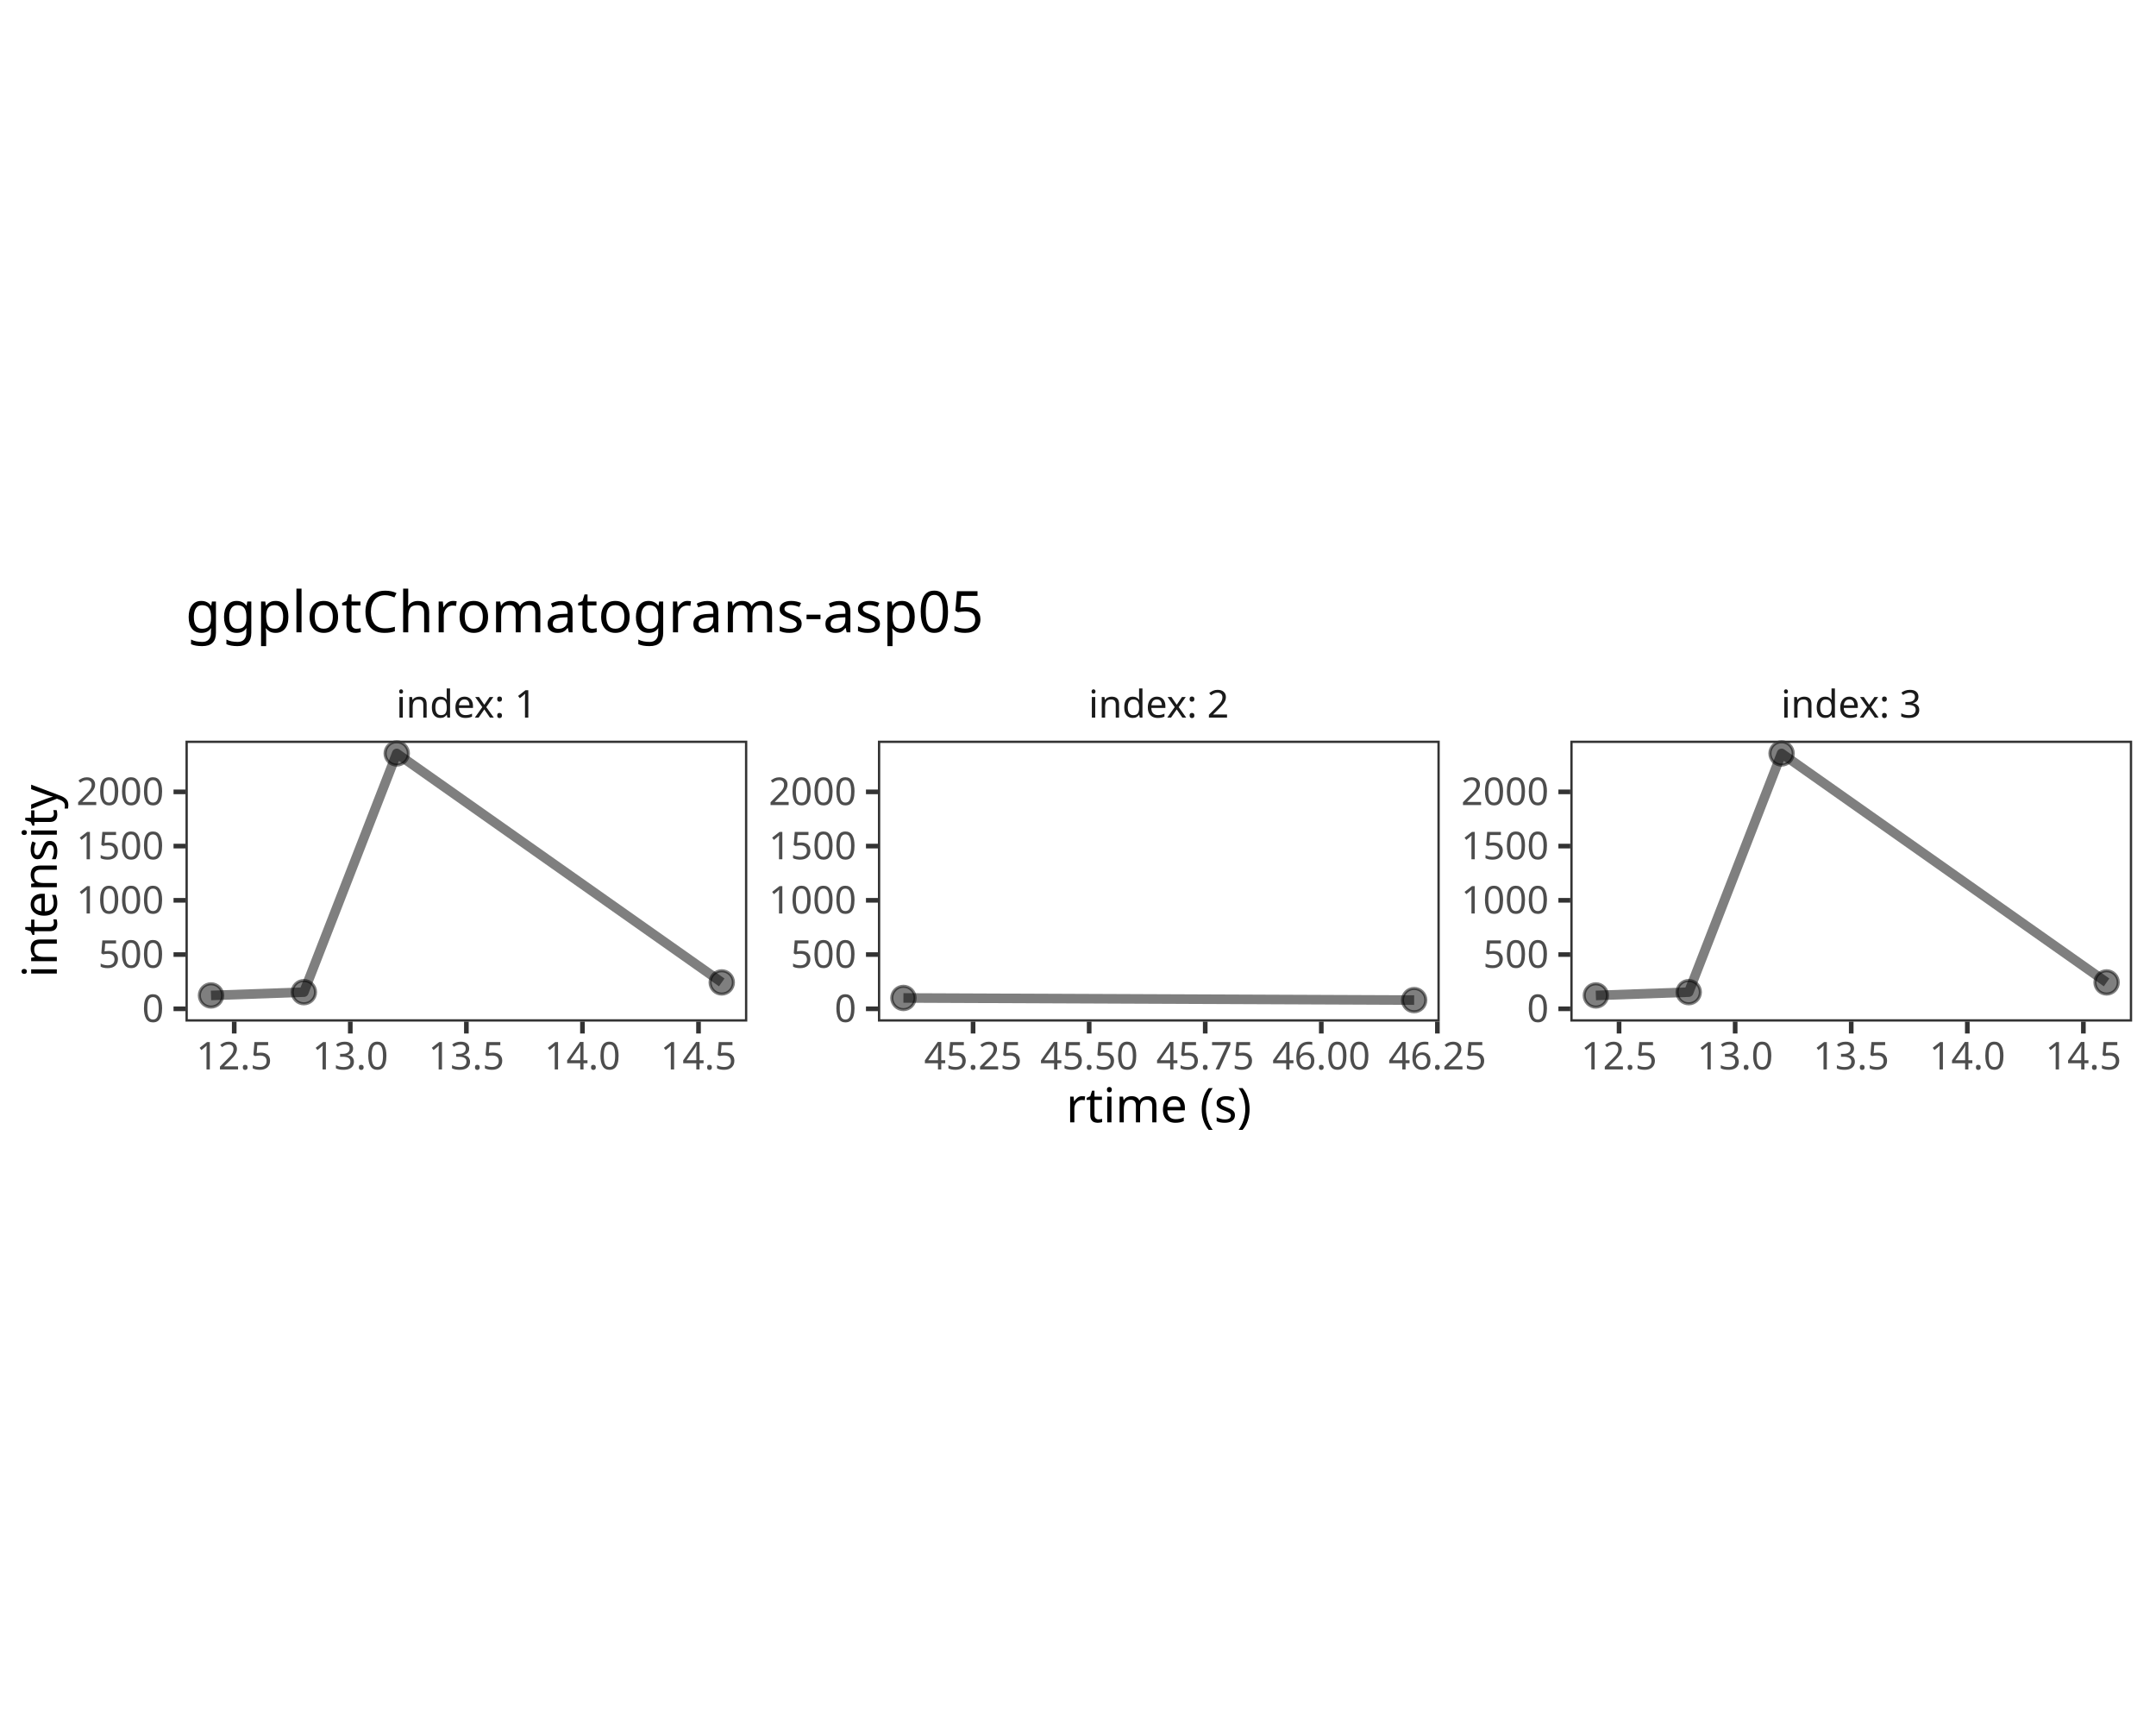
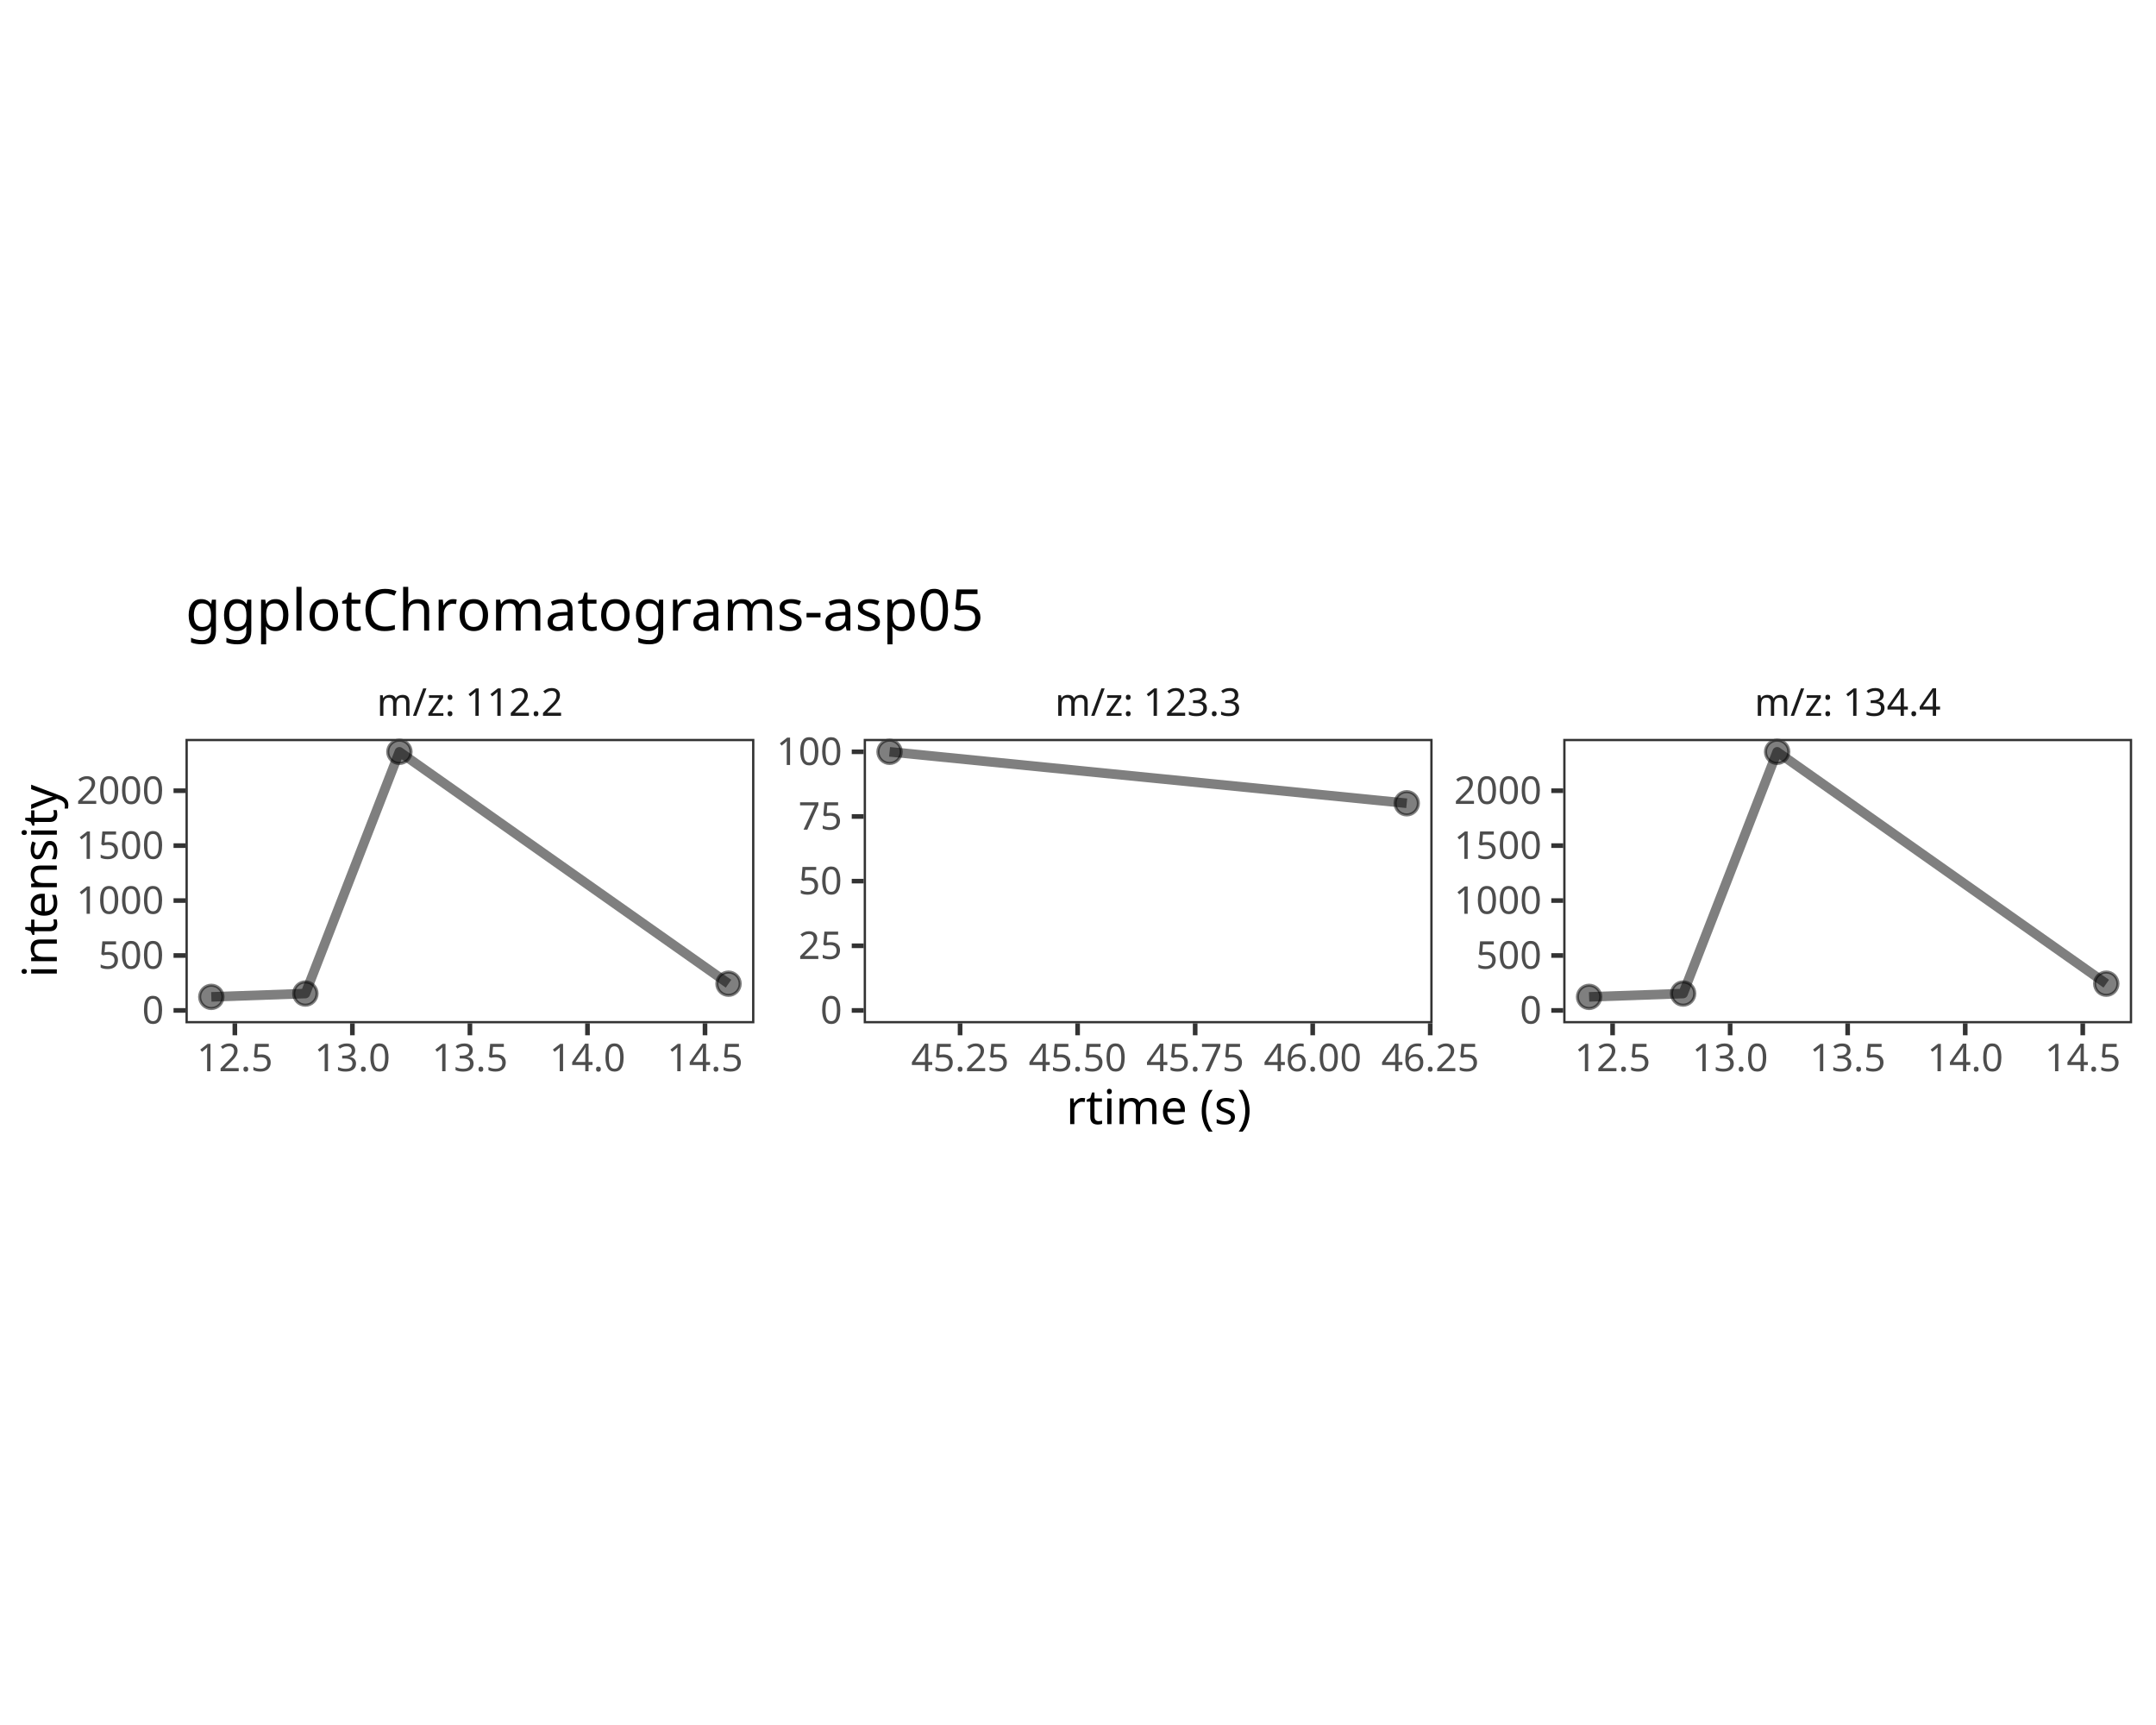
<svg xmlns="http://www.w3.org/2000/svg" class="svglite" data-engine-version="2.0" width="720.00pt" height="576.00pt" viewBox="0 0 720.00 576.00">
  <defs>
    <style type="text/css">
    .svglite line, .svglite polyline, .svglite polygon, .svglite path, .svglite rect, .svglite circle {
      fill: none;
      stroke: #000000;
      stroke-linecap: round;
      stroke-linejoin: round;
      stroke-miterlimit: 10.00;
    }
  </style>
  </defs>
  <rect width="100%" height="100%" style="stroke: none; fill: #FFFFFF;" />
  <defs>
    <clipPath id="cpMC4wMHw3MjAuMDB8MC4wMHw1NzYuMDA=">
      <rect x="0.00" y="0.00" width="720.00" height="576.00" />
    </clipPath>
  </defs>
  <g clip-path="url(#cpMC4wMHw3MjAuMDB8MC4wMHw1NzYuMDA=)">
</g>
  <defs>
-     <clipPath id="cpMC4wMHw3MjAuMDB8MTg5Ljk1fDM4Ni4wNQ==">
-       <rect x="0" y="189.95" width="720.00" height="196.09" />
+     <clipPath id="cpMC4wMHw3MjAuMDB8MTg5LjM2fDM4Ni42NA==">
+       <rect x="0" y="189.36" width="720.00" height="197.28" />
    </clipPath>
  </defs>
-   <g clip-path="url(#cpMC4wMHw3MjAuMDB8MTg5Ljk1fDM4Ni4wNQ==)">
-     <rect x="0" y="189.95" width="720.00" height="196.09" style="stroke-width: 1.55; stroke: #FFFFFF; fill: #FFFFFF;" />
+   <g clip-path="url(#cpMC4wMHw3MjAuMDB8MTg5LjM2fDM4Ni42NA==)">
+     <rect x="0" y="189.36" width="720.00" height="197.28" style="stroke-width: 1.55; stroke: #FFFFFF; fill: #FFFFFF;" />
  </g>
  <g clip-path="url(#cpMC4wMHw3MjAuMDB8MC4wMHw1NzYuMDA=)">
</g>
  <defs>
-     <clipPath id="cpNjEuOTR8MjQ5LjU2fDI0Ny4zMXwzNDEuMTI=">
-       <rect x="61.94" y="247.31" width="187.62" height="93.81" />
+     <clipPath id="cpNjEuOTR8MjUxLjkzfDI0Ni43MnwzNDEuNzE=">
+       <rect x="61.94" y="246.72" width="189.99" height="94.99" />
    </clipPath>
  </defs>
-   <g clip-path="url(#cpNjEuOTR8MjQ5LjU2fDI0Ny4zMXwzNDEuMTI=)">
-     <rect x="61.94" y="247.31" width="187.62" height="93.81" style="stroke-width: 1.55; stroke: none; fill: #FFFFFF;" />
-     <polyline points="70.47,332.39 101.48,331.29 132.49,251.58 241.03,328.04 " style="stroke-width: 3.20; stroke: #000000; stroke-opacity: 0.50; stroke-linecap: butt;" />
-     <circle cx="70.47" cy="332.39" r="3.90" style="stroke-width: 1.03; stroke: #000000; stroke-opacity: 0.50; fill: #000000; fill-opacity: 0.50;" />
-     <circle cx="101.48" cy="331.29" r="3.90" style="stroke-width: 1.03; stroke: #000000; stroke-opacity: 0.50; fill: #000000; fill-opacity: 0.50;" />
-     <circle cx="132.49" cy="251.58" r="3.90" style="stroke-width: 1.03; stroke: #000000; stroke-opacity: 0.50; fill: #000000; fill-opacity: 0.50;" />
-     <circle cx="241.03" cy="328.04" r="3.90" style="stroke-width: 1.03; stroke: #000000; stroke-opacity: 0.50; fill: #000000; fill-opacity: 0.50;" />
-     <rect x="61.94" y="247.31" width="187.62" height="93.81" style="stroke-width: 1.55; stroke: #333333;" />
+   <g clip-path="url(#cpNjEuOTR8MjUxLjkzfDI0Ni43MnwzNDEuNzE=)">
+     <rect x="61.94" y="246.72" width="189.99" height="94.99" style="stroke-width: 1.55; stroke: none; fill: #FFFFFF;" />
+     <polyline points="70.57,332.87 101.98,331.76 133.38,251.04 243.29,328.47 " style="stroke-width: 3.20; stroke: #000000; stroke-opacity: 0.50; stroke-linecap: butt;" />
+     <circle cx="70.57" cy="332.87" r="3.90" style="stroke-width: 1.03; stroke: #000000; stroke-opacity: 0.50; fill: #000000; fill-opacity: 0.50;" />
+     <circle cx="101.98" cy="331.76" r="3.90" style="stroke-width: 1.03; stroke: #000000; stroke-opacity: 0.50; fill: #000000; fill-opacity: 0.50;" />
+     <circle cx="133.38" cy="251.04" r="3.90" style="stroke-width: 1.03; stroke: #000000; stroke-opacity: 0.50; fill: #000000; fill-opacity: 0.50;" />
+     <circle cx="243.29" cy="328.47" r="3.90" style="stroke-width: 1.03; stroke: #000000; stroke-opacity: 0.50; fill: #000000; fill-opacity: 0.50;" />
+     <rect x="61.94" y="246.72" width="189.99" height="94.99" style="stroke-width: 1.55; stroke: #333333;" />
  </g>
  <g clip-path="url(#cpMC4wMHw3MjAuMDB8MC4wMHw1NzYuMDA=)">
</g>
  <defs>
-     <clipPath id="cpMjkzLjE4fDQ4MC43OXwyNDcuMzF8MzQxLjEy">
-       <rect x="293.18" y="247.31" width="187.62" height="93.81" />
+     <clipPath id="cpMjg4LjQzfDQ3OC40MnwyNDYuNzJ8MzQxLjcx">
+       <rect x="288.43" y="246.72" width="189.99" height="94.99" />
    </clipPath>
  </defs>
-   <g clip-path="url(#cpMjkzLjE4fDQ4MC43OXwyNDcuMzF8MzQxLjEy)">
-     <rect x="293.18" y="247.31" width="187.62" height="93.81" style="stroke-width: 1.55; stroke: none; fill: #FFFFFF;" />
-     <polyline points="301.70,333.23 472.26,333.95 " style="stroke-width: 3.20; stroke: #000000; stroke-opacity: 0.50; stroke-linecap: butt;" />
-     <circle cx="301.70" cy="333.23" r="3.90" style="stroke-width: 1.03; stroke: #000000; stroke-opacity: 0.50; fill: #000000; fill-opacity: 0.50;" />
-     <circle cx="472.26" cy="333.95" r="3.90" style="stroke-width: 1.03; stroke: #000000; stroke-opacity: 0.50; fill: #000000; fill-opacity: 0.50;" />
-     <rect x="293.18" y="247.31" width="187.62" height="93.81" style="stroke-width: 1.55; stroke: #333333;" />
+   <g clip-path="url(#cpMjg4LjQzfDQ3OC40MnwyNDYuNzJ8MzQxLjcx)">
+     <rect x="288.43" y="246.72" width="189.99" height="94.99" style="stroke-width: 1.55; stroke: none; fill: #FFFFFF;" />
+     <polyline points="297.07,251.04 469.78,268.22 " style="stroke-width: 3.20; stroke: #000000; stroke-opacity: 0.50; stroke-linecap: butt;" />
+     <circle cx="297.07" cy="251.04" r="3.90" style="stroke-width: 1.03; stroke: #000000; stroke-opacity: 0.50; fill: #000000; fill-opacity: 0.50;" />
+     <circle cx="469.78" cy="268.22" r="3.90" style="stroke-width: 1.03; stroke: #000000; stroke-opacity: 0.50; fill: #000000; fill-opacity: 0.50;" />
+     <rect x="288.43" y="246.72" width="189.99" height="94.99" style="stroke-width: 1.55; stroke: #333333;" />
  </g>
  <g clip-path="url(#cpMC4wMHw3MjAuMDB8MC4wMHw1NzYuMDA=)">
</g>
  <defs>
-     <clipPath id="cpNTI0LjQxfDcxMi4wM3wyNDcuMzF8MzQxLjEy">
-       <rect x="524.41" y="247.31" width="187.62" height="93.81" />
+     <clipPath id="cpNTIyLjA0fDcxMi4wM3wyNDYuNzJ8MzQxLjcx">
+       <rect x="522.04" y="246.72" width="189.99" height="94.99" />
    </clipPath>
  </defs>
-   <g clip-path="url(#cpNTI0LjQxfDcxMi4wM3wyNDcuMzF8MzQxLjEy)">
-     <rect x="524.41" y="247.31" width="187.62" height="93.81" style="stroke-width: 1.55; stroke: none; fill: #FFFFFF;" />
-     <polyline points="532.94,332.39 563.95,331.29 594.96,251.58 703.50,328.04 " style="stroke-width: 3.20; stroke: #000000; stroke-opacity: 0.50; stroke-linecap: butt;" />
-     <circle cx="532.94" cy="332.39" r="3.90" style="stroke-width: 1.03; stroke: #000000; stroke-opacity: 0.50; fill: #000000; fill-opacity: 0.50;" />
-     <circle cx="563.95" cy="331.29" r="3.90" style="stroke-width: 1.03; stroke: #000000; stroke-opacity: 0.50; fill: #000000; fill-opacity: 0.50;" />
-     <circle cx="594.96" cy="251.58" r="3.90" style="stroke-width: 1.03; stroke: #000000; stroke-opacity: 0.50; fill: #000000; fill-opacity: 0.50;" />
-     <circle cx="703.50" cy="328.04" r="3.90" style="stroke-width: 1.03; stroke: #000000; stroke-opacity: 0.50; fill: #000000; fill-opacity: 0.50;" />
-     <rect x="524.41" y="247.31" width="187.62" height="93.81" style="stroke-width: 1.55; stroke: #333333;" />
+   <g clip-path="url(#cpNTIyLjA0fDcxMi4wM3wyNDYuNzJ8MzQxLjcx)">
+     <rect x="522.04" y="246.72" width="189.99" height="94.99" style="stroke-width: 1.55; stroke: none; fill: #FFFFFF;" />
+     <polyline points="530.68,332.87 562.08,331.76 593.48,251.04 703.39,328.47 " style="stroke-width: 3.20; stroke: #000000; stroke-opacity: 0.50; stroke-linecap: butt;" />
+     <circle cx="530.68" cy="332.87" r="3.90" style="stroke-width: 1.03; stroke: #000000; stroke-opacity: 0.50; fill: #000000; fill-opacity: 0.50;" />
+     <circle cx="562.08" cy="331.76" r="3.90" style="stroke-width: 1.03; stroke: #000000; stroke-opacity: 0.50; fill: #000000; fill-opacity: 0.50;" />
+     <circle cx="593.48" cy="251.04" r="3.90" style="stroke-width: 1.03; stroke: #000000; stroke-opacity: 0.50; fill: #000000; fill-opacity: 0.50;" />
+     <circle cx="703.39" cy="328.47" r="3.90" style="stroke-width: 1.03; stroke: #000000; stroke-opacity: 0.50; fill: #000000; fill-opacity: 0.50;" />
+     <rect x="522.04" y="246.72" width="189.99" height="94.99" style="stroke-width: 1.55; stroke: #333333;" />
  </g>
  <g clip-path="url(#cpMC4wMHw3MjAuMDB8MC4wMHw1NzYuMDA=)">
</g>
  <defs>
-     <clipPath id="cpNjEuOTR8MjQ5LjU2fDIyMy4wOXwyNDcuMzE=">
-       <rect x="61.94" y="223.09" width="187.62" height="24.22" />
+     <clipPath id="cpNjEuOTR8MjUxLjkzfDIyMi41MHwyNDYuNzI=">
+       <rect x="61.94" y="222.50" width="189.99" height="24.22" />
    </clipPath>
  </defs>
-   <g clip-path="url(#cpNjEuOTR8MjQ5LjU2fDIyMy4wOXwyNDcuMzE=)">
-     <text x="155.75" y="239.61" text-anchor="middle" style="font-size: 12.80px; fill: #1A1A1A; font-family: sans;" textLength="44.84px" lengthAdjust="spacingAndGlyphs">index: 1</text>
+   <g clip-path="url(#cpNjEuOTR8MjUxLjkzfDIyMi41MHwyNDYuNzI=)">
+     <text x="156.93" y="239.01" text-anchor="middle" style="font-size: 12.80px; fill: #1A1A1A; font-family: sans;" textLength="59.77px" lengthAdjust="spacingAndGlyphs">m/z: 112.2</text>
  </g>
  <g clip-path="url(#cpMC4wMHw3MjAuMDB8MC4wMHw1NzYuMDA=)">
</g>
  <defs>
-     <clipPath id="cpMjkzLjE4fDQ4MC43OXwyMjMuMDl8MjQ3LjMx">
-       <rect x="293.18" y="223.09" width="187.62" height="24.22" />
+     <clipPath id="cpMjg4LjQzfDQ3OC40MnwyMjIuNTB8MjQ2Ljcy">
+       <rect x="288.43" y="222.50" width="189.99" height="24.22" />
    </clipPath>
  </defs>
-   <g clip-path="url(#cpMjkzLjE4fDQ4MC43OXwyMjMuMDl8MjQ3LjMx)">
-     <text x="386.98" y="239.61" text-anchor="middle" style="font-size: 12.80px; fill: #1A1A1A; font-family: sans;" textLength="44.84px" lengthAdjust="spacingAndGlyphs">index: 2</text>
+   <g clip-path="url(#cpMjg4LjQzfDQ3OC40MnwyMjIuNTB8MjQ2Ljcy)">
+     <text x="383.42" y="239.01" text-anchor="middle" style="font-size: 12.80px; fill: #1A1A1A; font-family: sans;" textLength="59.77px" lengthAdjust="spacingAndGlyphs">m/z: 123.3</text>
  </g>
  <g clip-path="url(#cpMC4wMHw3MjAuMDB8MC4wMHw1NzYuMDA=)">
</g>
  <defs>
-     <clipPath id="cpNTI0LjQxfDcxMi4wM3wyMjMuMDl8MjQ3LjMx">
-       <rect x="524.41" y="223.09" width="187.62" height="24.22" />
+     <clipPath id="cpNTIyLjA0fDcxMi4wM3wyMjIuNTB8MjQ2Ljcy">
+       <rect x="522.04" y="222.50" width="189.99" height="24.22" />
    </clipPath>
  </defs>
-   <g clip-path="url(#cpNTI0LjQxfDcxMi4wM3wyMjMuMDl8MjQ3LjMx)">
-     <text x="618.22" y="239.61" text-anchor="middle" style="font-size: 12.80px; fill: #1A1A1A; font-family: sans;" textLength="44.84px" lengthAdjust="spacingAndGlyphs">index: 3</text>
+   <g clip-path="url(#cpNTIyLjA0fDcxMi4wM3wyMjIuNTB8MjQ2Ljcy)">
+     <text x="617.03" y="239.01" text-anchor="middle" style="font-size: 12.80px; fill: #1A1A1A; font-family: sans;" textLength="59.77px" lengthAdjust="spacingAndGlyphs">m/z: 134.4</text>
  </g>
  <g clip-path="url(#cpMC4wMHw3MjAuMDB8MC4wMHw1NzYuMDA=)">
-     <polyline points="78.22,345.10 78.22,341.12 " style="stroke-width: 1.55; stroke: #333333; stroke-linecap: butt;" />
-     <polyline points="116.98,345.10 116.98,341.12 " style="stroke-width: 1.55; stroke: #333333; stroke-linecap: butt;" />
-     <polyline points="155.75,345.10 155.75,341.12 " style="stroke-width: 1.55; stroke: #333333; stroke-linecap: butt;" />
-     <polyline points="194.51,345.10 194.51,341.12 " style="stroke-width: 1.55; stroke: #333333; stroke-linecap: butt;" />
-     <polyline points="233.27,345.10 233.27,341.12 " style="stroke-width: 1.55; stroke: #333333; stroke-linecap: butt;" />
-     <text x="78.22" y="357.10" text-anchor="middle" style="font-size: 12.80px; fill: #4D4D4D; font-family: sans;" textLength="24.91px" lengthAdjust="spacingAndGlyphs">12.5</text>
-     <text x="116.98" y="357.10" text-anchor="middle" style="font-size: 12.80px; fill: #4D4D4D; font-family: sans;" textLength="24.91px" lengthAdjust="spacingAndGlyphs">13.0</text>
-     <text x="155.75" y="357.10" text-anchor="middle" style="font-size: 12.80px; fill: #4D4D4D; font-family: sans;" textLength="24.91px" lengthAdjust="spacingAndGlyphs">13.5</text>
-     <text x="194.51" y="357.10" text-anchor="middle" style="font-size: 12.80px; fill: #4D4D4D; font-family: sans;" textLength="24.91px" lengthAdjust="spacingAndGlyphs">14.0</text>
-     <text x="233.27" y="357.10" text-anchor="middle" style="font-size: 12.80px; fill: #4D4D4D; font-family: sans;" textLength="24.91px" lengthAdjust="spacingAndGlyphs">14.5</text>
-     <polyline points="324.96,345.10 324.96,341.12 " style="stroke-width: 1.55; stroke: #333333; stroke-linecap: butt;" />
-     <polyline points="363.73,345.10 363.73,341.12 " style="stroke-width: 1.55; stroke: #333333; stroke-linecap: butt;" />
-     <polyline points="402.49,345.10 402.49,341.12 " style="stroke-width: 1.55; stroke: #333333; stroke-linecap: butt;" />
-     <polyline points="441.25,345.10 441.25,341.12 " style="stroke-width: 1.55; stroke: #333333; stroke-linecap: butt;" />
-     <polyline points="480.02,345.10 480.02,341.12 " style="stroke-width: 1.55; stroke: #333333; stroke-linecap: butt;" />
-     <text x="324.96" y="357.10" text-anchor="middle" style="font-size: 12.80px; fill: #4D4D4D; font-family: sans;" textLength="32.03px" lengthAdjust="spacingAndGlyphs">45.25</text>
-     <text x="363.73" y="357.10" text-anchor="middle" style="font-size: 12.80px; fill: #4D4D4D; font-family: sans;" textLength="32.03px" lengthAdjust="spacingAndGlyphs">45.50</text>
-     <text x="402.49" y="357.10" text-anchor="middle" style="font-size: 12.80px; fill: #4D4D4D; font-family: sans;" textLength="32.03px" lengthAdjust="spacingAndGlyphs">45.75</text>
-     <text x="441.25" y="357.10" text-anchor="middle" style="font-size: 12.80px; fill: #4D4D4D; font-family: sans;" textLength="32.03px" lengthAdjust="spacingAndGlyphs">46.00</text>
-     <text x="480.02" y="357.10" text-anchor="middle" style="font-size: 12.80px; fill: #4D4D4D; font-family: sans;" textLength="32.03px" lengthAdjust="spacingAndGlyphs">46.25</text>
-     <polyline points="540.69,345.10 540.69,341.12 " style="stroke-width: 1.55; stroke: #333333; stroke-linecap: butt;" />
-     <polyline points="579.46,345.10 579.46,341.12 " style="stroke-width: 1.55; stroke: #333333; stroke-linecap: butt;" />
-     <polyline points="618.22,345.10 618.22,341.12 " style="stroke-width: 1.55; stroke: #333333; stroke-linecap: butt;" />
-     <polyline points="656.99,345.10 656.99,341.12 " style="stroke-width: 1.55; stroke: #333333; stroke-linecap: butt;" />
-     <polyline points="695.75,345.10 695.75,341.12 " style="stroke-width: 1.55; stroke: #333333; stroke-linecap: butt;" />
-     <text x="540.69" y="357.10" text-anchor="middle" style="font-size: 12.80px; fill: #4D4D4D; font-family: sans;" textLength="24.91px" lengthAdjust="spacingAndGlyphs">12.5</text>
-     <text x="579.46" y="357.10" text-anchor="middle" style="font-size: 12.80px; fill: #4D4D4D; font-family: sans;" textLength="24.91px" lengthAdjust="spacingAndGlyphs">13.0</text>
-     <text x="618.22" y="357.10" text-anchor="middle" style="font-size: 12.80px; fill: #4D4D4D; font-family: sans;" textLength="24.91px" lengthAdjust="spacingAndGlyphs">13.5</text>
-     <text x="656.99" y="357.10" text-anchor="middle" style="font-size: 12.80px; fill: #4D4D4D; font-family: sans;" textLength="24.91px" lengthAdjust="spacingAndGlyphs">14.0</text>
-     <text x="695.75" y="357.10" text-anchor="middle" style="font-size: 12.80px; fill: #4D4D4D; font-family: sans;" textLength="24.91px" lengthAdjust="spacingAndGlyphs">14.5</text>
-     <text x="517.24" y="341.26" text-anchor="end" style="font-size: 12.80px; fill: #4D4D4D; font-family: sans;" textLength="7.12px" lengthAdjust="spacingAndGlyphs">0</text>
-     <text x="517.24" y="323.15" text-anchor="end" style="font-size: 12.80px; fill: #4D4D4D; font-family: sans;" textLength="21.36px" lengthAdjust="spacingAndGlyphs">500</text>
-     <text x="517.24" y="305.04" text-anchor="end" style="font-size: 12.80px; fill: #4D4D4D; font-family: sans;" textLength="28.48px" lengthAdjust="spacingAndGlyphs">1000</text>
-     <text x="517.24" y="286.93" text-anchor="end" style="font-size: 12.80px; fill: #4D4D4D; font-family: sans;" textLength="28.48px" lengthAdjust="spacingAndGlyphs">1500</text>
-     <text x="517.24" y="268.81" text-anchor="end" style="font-size: 12.80px; fill: #4D4D4D; font-family: sans;" textLength="28.48px" lengthAdjust="spacingAndGlyphs">2000</text>
-     <polyline points="520.43,336.86 524.41,336.86 " style="stroke-width: 1.55; stroke: #333333; stroke-linecap: butt;" />
-     <polyline points="520.43,318.74 524.41,318.74 " style="stroke-width: 1.55; stroke: #333333; stroke-linecap: butt;" />
-     <polyline points="520.43,300.63 524.41,300.63 " style="stroke-width: 1.55; stroke: #333333; stroke-linecap: butt;" />
-     <polyline points="520.43,282.52 524.41,282.52 " style="stroke-width: 1.55; stroke: #333333; stroke-linecap: butt;" />
-     <polyline points="520.43,264.41 524.41,264.41 " style="stroke-width: 1.55; stroke: #333333; stroke-linecap: butt;" />
-     <text x="286.00" y="341.26" text-anchor="end" style="font-size: 12.80px; fill: #4D4D4D; font-family: sans;" textLength="7.12px" lengthAdjust="spacingAndGlyphs">0</text>
-     <text x="286.00" y="323.15" text-anchor="end" style="font-size: 12.80px; fill: #4D4D4D; font-family: sans;" textLength="21.36px" lengthAdjust="spacingAndGlyphs">500</text>
-     <text x="286.00" y="305.04" text-anchor="end" style="font-size: 12.80px; fill: #4D4D4D; font-family: sans;" textLength="28.48px" lengthAdjust="spacingAndGlyphs">1000</text>
-     <text x="286.00" y="286.93" text-anchor="end" style="font-size: 12.80px; fill: #4D4D4D; font-family: sans;" textLength="28.48px" lengthAdjust="spacingAndGlyphs">1500</text>
-     <text x="286.00" y="268.81" text-anchor="end" style="font-size: 12.80px; fill: #4D4D4D; font-family: sans;" textLength="28.48px" lengthAdjust="spacingAndGlyphs">2000</text>
-     <polyline points="289.19,336.86 293.18,336.86 " style="stroke-width: 1.55; stroke: #333333; stroke-linecap: butt;" />
-     <polyline points="289.19,318.74 293.18,318.74 " style="stroke-width: 1.55; stroke: #333333; stroke-linecap: butt;" />
-     <polyline points="289.19,300.63 293.18,300.63 " style="stroke-width: 1.55; stroke: #333333; stroke-linecap: butt;" />
-     <polyline points="289.19,282.52 293.18,282.52 " style="stroke-width: 1.55; stroke: #333333; stroke-linecap: butt;" />
-     <polyline points="289.19,264.41 293.18,264.41 " style="stroke-width: 1.55; stroke: #333333; stroke-linecap: butt;" />
-     <text x="54.77" y="341.26" text-anchor="end" style="font-size: 12.80px; fill: #4D4D4D; font-family: sans;" textLength="7.12px" lengthAdjust="spacingAndGlyphs">0</text>
-     <text x="54.77" y="323.15" text-anchor="end" style="font-size: 12.80px; fill: #4D4D4D; font-family: sans;" textLength="21.36px" lengthAdjust="spacingAndGlyphs">500</text>
-     <text x="54.77" y="305.04" text-anchor="end" style="font-size: 12.80px; fill: #4D4D4D; font-family: sans;" textLength="28.48px" lengthAdjust="spacingAndGlyphs">1000</text>
-     <text x="54.77" y="286.93" text-anchor="end" style="font-size: 12.80px; fill: #4D4D4D; font-family: sans;" textLength="28.48px" lengthAdjust="spacingAndGlyphs">1500</text>
-     <text x="54.77" y="268.81" text-anchor="end" style="font-size: 12.80px; fill: #4D4D4D; font-family: sans;" textLength="28.48px" lengthAdjust="spacingAndGlyphs">2000</text>
-     <polyline points="57.95,336.86 61.94,336.86 " style="stroke-width: 1.55; stroke: #333333; stroke-linecap: butt;" />
-     <polyline points="57.95,318.74 61.94,318.74 " style="stroke-width: 1.55; stroke: #333333; stroke-linecap: butt;" />
-     <polyline points="57.95,300.63 61.94,300.63 " style="stroke-width: 1.55; stroke: #333333; stroke-linecap: butt;" />
-     <polyline points="57.95,282.52 61.94,282.52 " style="stroke-width: 1.55; stroke: #333333; stroke-linecap: butt;" />
-     <polyline points="57.95,264.41 61.94,264.41 " style="stroke-width: 1.55; stroke: #333333; stroke-linecap: butt;" />
-     <text x="386.98" y="374.76" text-anchor="middle" style="font-size: 16.00px; font-family: sans;" textLength="58.67px" lengthAdjust="spacingAndGlyphs">rtime (s)</text>
+     <polyline points="78.43,345.70 78.43,341.71 " style="stroke-width: 1.55; stroke: #333333; stroke-linecap: butt;" />
+     <polyline points="117.68,345.70 117.68,341.71 " style="stroke-width: 1.55; stroke: #333333; stroke-linecap: butt;" />
+     <polyline points="156.93,345.70 156.93,341.71 " style="stroke-width: 1.55; stroke: #333333; stroke-linecap: butt;" />
+     <polyline points="196.19,345.70 196.19,341.71 " style="stroke-width: 1.55; stroke: #333333; stroke-linecap: butt;" />
+     <polyline points="235.44,345.70 235.44,341.71 " style="stroke-width: 1.55; stroke: #333333; stroke-linecap: butt;" />
+     <text x="78.43" y="357.69" text-anchor="middle" style="font-size: 12.80px; fill: #4D4D4D; font-family: sans;" textLength="24.91px" lengthAdjust="spacingAndGlyphs">12.5</text>
+     <text x="117.68" y="357.69" text-anchor="middle" style="font-size: 12.80px; fill: #4D4D4D; font-family: sans;" textLength="24.91px" lengthAdjust="spacingAndGlyphs">13.0</text>
+     <text x="156.93" y="357.69" text-anchor="middle" style="font-size: 12.80px; fill: #4D4D4D; font-family: sans;" textLength="24.91px" lengthAdjust="spacingAndGlyphs">13.5</text>
+     <text x="196.19" y="357.69" text-anchor="middle" style="font-size: 12.80px; fill: #4D4D4D; font-family: sans;" textLength="24.91px" lengthAdjust="spacingAndGlyphs">14.0</text>
+     <text x="235.44" y="357.69" text-anchor="middle" style="font-size: 12.80px; fill: #4D4D4D; font-family: sans;" textLength="24.91px" lengthAdjust="spacingAndGlyphs">14.5</text>
+     <polyline points="320.62,345.70 320.62,341.71 " style="stroke-width: 1.55; stroke: #333333; stroke-linecap: butt;" />
+     <polyline points="359.87,345.70 359.87,341.71 " style="stroke-width: 1.55; stroke: #333333; stroke-linecap: butt;" />
+     <polyline points="399.13,345.70 399.13,341.71 " style="stroke-width: 1.55; stroke: #333333; stroke-linecap: butt;" />
+     <polyline points="438.38,345.70 438.38,341.71 " style="stroke-width: 1.55; stroke: #333333; stroke-linecap: butt;" />
+     <polyline points="477.63,345.70 477.63,341.71 " style="stroke-width: 1.55; stroke: #333333; stroke-linecap: butt;" />
+     <text x="320.62" y="357.69" text-anchor="middle" style="font-size: 12.80px; fill: #4D4D4D; font-family: sans;" textLength="32.03px" lengthAdjust="spacingAndGlyphs">45.25</text>
+     <text x="359.87" y="357.69" text-anchor="middle" style="font-size: 12.80px; fill: #4D4D4D; font-family: sans;" textLength="32.03px" lengthAdjust="spacingAndGlyphs">45.50</text>
+     <text x="399.13" y="357.69" text-anchor="middle" style="font-size: 12.80px; fill: #4D4D4D; font-family: sans;" textLength="32.03px" lengthAdjust="spacingAndGlyphs">45.75</text>
+     <text x="438.38" y="357.69" text-anchor="middle" style="font-size: 12.80px; fill: #4D4D4D; font-family: sans;" textLength="32.03px" lengthAdjust="spacingAndGlyphs">46.00</text>
+     <text x="477.63" y="357.69" text-anchor="middle" style="font-size: 12.80px; fill: #4D4D4D; font-family: sans;" textLength="32.03px" lengthAdjust="spacingAndGlyphs">46.25</text>
+     <polyline points="538.53,345.70 538.53,341.71 " style="stroke-width: 1.55; stroke: #333333; stroke-linecap: butt;" />
+     <polyline points="577.78,345.70 577.78,341.71 " style="stroke-width: 1.55; stroke: #333333; stroke-linecap: butt;" />
+     <polyline points="617.03,345.70 617.03,341.71 " style="stroke-width: 1.55; stroke: #333333; stroke-linecap: butt;" />
+     <polyline points="656.29,345.70 656.29,341.71 " style="stroke-width: 1.55; stroke: #333333; stroke-linecap: butt;" />
+     <polyline points="695.54,345.70 695.54,341.71 " style="stroke-width: 1.55; stroke: #333333; stroke-linecap: butt;" />
+     <text x="538.53" y="357.69" text-anchor="middle" style="font-size: 12.80px; fill: #4D4D4D; font-family: sans;" textLength="24.91px" lengthAdjust="spacingAndGlyphs">12.5</text>
+     <text x="577.78" y="357.69" text-anchor="middle" style="font-size: 12.80px; fill: #4D4D4D; font-family: sans;" textLength="24.91px" lengthAdjust="spacingAndGlyphs">13.0</text>
+     <text x="617.03" y="357.69" text-anchor="middle" style="font-size: 12.80px; fill: #4D4D4D; font-family: sans;" textLength="24.91px" lengthAdjust="spacingAndGlyphs">13.5</text>
+     <text x="656.29" y="357.69" text-anchor="middle" style="font-size: 12.80px; fill: #4D4D4D; font-family: sans;" textLength="24.91px" lengthAdjust="spacingAndGlyphs">14.0</text>
+     <text x="695.54" y="357.69" text-anchor="middle" style="font-size: 12.80px; fill: #4D4D4D; font-family: sans;" textLength="24.91px" lengthAdjust="spacingAndGlyphs">14.5</text>
+     <text x="514.87" y="341.80" text-anchor="end" style="font-size: 12.80px; fill: #4D4D4D; font-family: sans;" textLength="7.12px" lengthAdjust="spacingAndGlyphs">0</text>
+     <text x="514.87" y="323.46" text-anchor="end" style="font-size: 12.80px; fill: #4D4D4D; font-family: sans;" textLength="21.36px" lengthAdjust="spacingAndGlyphs">500</text>
+     <text x="514.87" y="305.12" text-anchor="end" style="font-size: 12.80px; fill: #4D4D4D; font-family: sans;" textLength="28.48px" lengthAdjust="spacingAndGlyphs">1000</text>
+     <text x="514.87" y="286.78" text-anchor="end" style="font-size: 12.80px; fill: #4D4D4D; font-family: sans;" textLength="28.48px" lengthAdjust="spacingAndGlyphs">1500</text>
+     <text x="514.87" y="268.44" text-anchor="end" style="font-size: 12.80px; fill: #4D4D4D; font-family: sans;" textLength="28.48px" lengthAdjust="spacingAndGlyphs">2000</text>
+     <polyline points="518.06,337.39 522.04,337.39 " style="stroke-width: 1.55; stroke: #333333; stroke-linecap: butt;" />
+     <polyline points="518.06,319.05 522.04,319.05 " style="stroke-width: 1.55; stroke: #333333; stroke-linecap: butt;" />
+     <polyline points="518.06,300.71 522.04,300.71 " style="stroke-width: 1.55; stroke: #333333; stroke-linecap: butt;" />
+     <polyline points="518.06,282.37 522.04,282.37 " style="stroke-width: 1.55; stroke: #333333; stroke-linecap: butt;" />
+     <polyline points="518.06,264.03 522.04,264.03 " style="stroke-width: 1.55; stroke: #333333; stroke-linecap: butt;" />
+     <text x="281.26" y="341.80" text-anchor="end" style="font-size: 12.80px; fill: #4D4D4D; font-family: sans;" textLength="7.12px" lengthAdjust="spacingAndGlyphs">0</text>
+     <text x="281.26" y="320.21" text-anchor="end" style="font-size: 12.80px; fill: #4D4D4D; font-family: sans;" textLength="14.24px" lengthAdjust="spacingAndGlyphs">25</text>
+     <text x="281.26" y="298.62" text-anchor="end" style="font-size: 12.80px; fill: #4D4D4D; font-family: sans;" textLength="14.24px" lengthAdjust="spacingAndGlyphs">50</text>
+     <text x="281.26" y="277.03" text-anchor="end" style="font-size: 12.80px; fill: #4D4D4D; font-family: sans;" textLength="14.24px" lengthAdjust="spacingAndGlyphs">75</text>
+     <text x="281.26" y="255.44" text-anchor="end" style="font-size: 12.80px; fill: #4D4D4D; font-family: sans;" textLength="21.36px" lengthAdjust="spacingAndGlyphs">100</text>
+     <polyline points="284.44,337.39 288.43,337.39 " style="stroke-width: 1.55; stroke: #333333; stroke-linecap: butt;" />
+     <polyline points="284.44,315.81 288.43,315.81 " style="stroke-width: 1.55; stroke: #333333; stroke-linecap: butt;" />
+     <polyline points="284.44,294.22 288.43,294.22 " style="stroke-width: 1.55; stroke: #333333; stroke-linecap: butt;" />
+     <polyline points="284.44,272.63 288.43,272.63 " style="stroke-width: 1.55; stroke: #333333; stroke-linecap: butt;" />
+     <polyline points="284.44,251.04 288.43,251.04 " style="stroke-width: 1.55; stroke: #333333; stroke-linecap: butt;" />
+     <text x="54.77" y="341.80" text-anchor="end" style="font-size: 12.80px; fill: #4D4D4D; font-family: sans;" textLength="7.12px" lengthAdjust="spacingAndGlyphs">0</text>
+     <text x="54.77" y="323.46" text-anchor="end" style="font-size: 12.80px; fill: #4D4D4D; font-family: sans;" textLength="21.36px" lengthAdjust="spacingAndGlyphs">500</text>
+     <text x="54.77" y="305.12" text-anchor="end" style="font-size: 12.80px; fill: #4D4D4D; font-family: sans;" textLength="28.48px" lengthAdjust="spacingAndGlyphs">1000</text>
+     <text x="54.77" y="286.78" text-anchor="end" style="font-size: 12.80px; fill: #4D4D4D; font-family: sans;" textLength="28.48px" lengthAdjust="spacingAndGlyphs">1500</text>
+     <text x="54.77" y="268.44" text-anchor="end" style="font-size: 12.80px; fill: #4D4D4D; font-family: sans;" textLength="28.48px" lengthAdjust="spacingAndGlyphs">2000</text>
+     <polyline points="57.95,337.39 61.94,337.39 " style="stroke-width: 1.55; stroke: #333333; stroke-linecap: butt;" />
+     <polyline points="57.95,319.05 61.94,319.05 " style="stroke-width: 1.55; stroke: #333333; stroke-linecap: butt;" />
+     <polyline points="57.95,300.71 61.94,300.71 " style="stroke-width: 1.55; stroke: #333333; stroke-linecap: butt;" />
+     <polyline points="57.95,282.37 61.94,282.37 " style="stroke-width: 1.55; stroke: #333333; stroke-linecap: butt;" />
+     <polyline points="57.95,264.03 61.94,264.03 " style="stroke-width: 1.55; stroke: #333333; stroke-linecap: butt;" />
+     <text x="386.98" y="375.35" text-anchor="middle" style="font-size: 16.00px; font-family: sans;" textLength="58.67px" lengthAdjust="spacingAndGlyphs">rtime (s)</text>
    <text transform="translate(18.98,294.22) rotate(-90)" text-anchor="middle" style="font-size: 16.00px; font-family: sans;" textLength="58.70px" lengthAdjust="spacingAndGlyphs">intensity</text>
-     <text x="61.94" y="211.14" style="font-size: 19.20px; font-family: sans;" textLength="248.71px" lengthAdjust="spacingAndGlyphs">ggplotChromatograms-asp05</text>
+     <text x="61.94" y="210.54" style="font-size: 19.20px; font-family: sans;" textLength="248.71px" lengthAdjust="spacingAndGlyphs">ggplotChromatograms-asp05</text>
  </g>
</svg>
